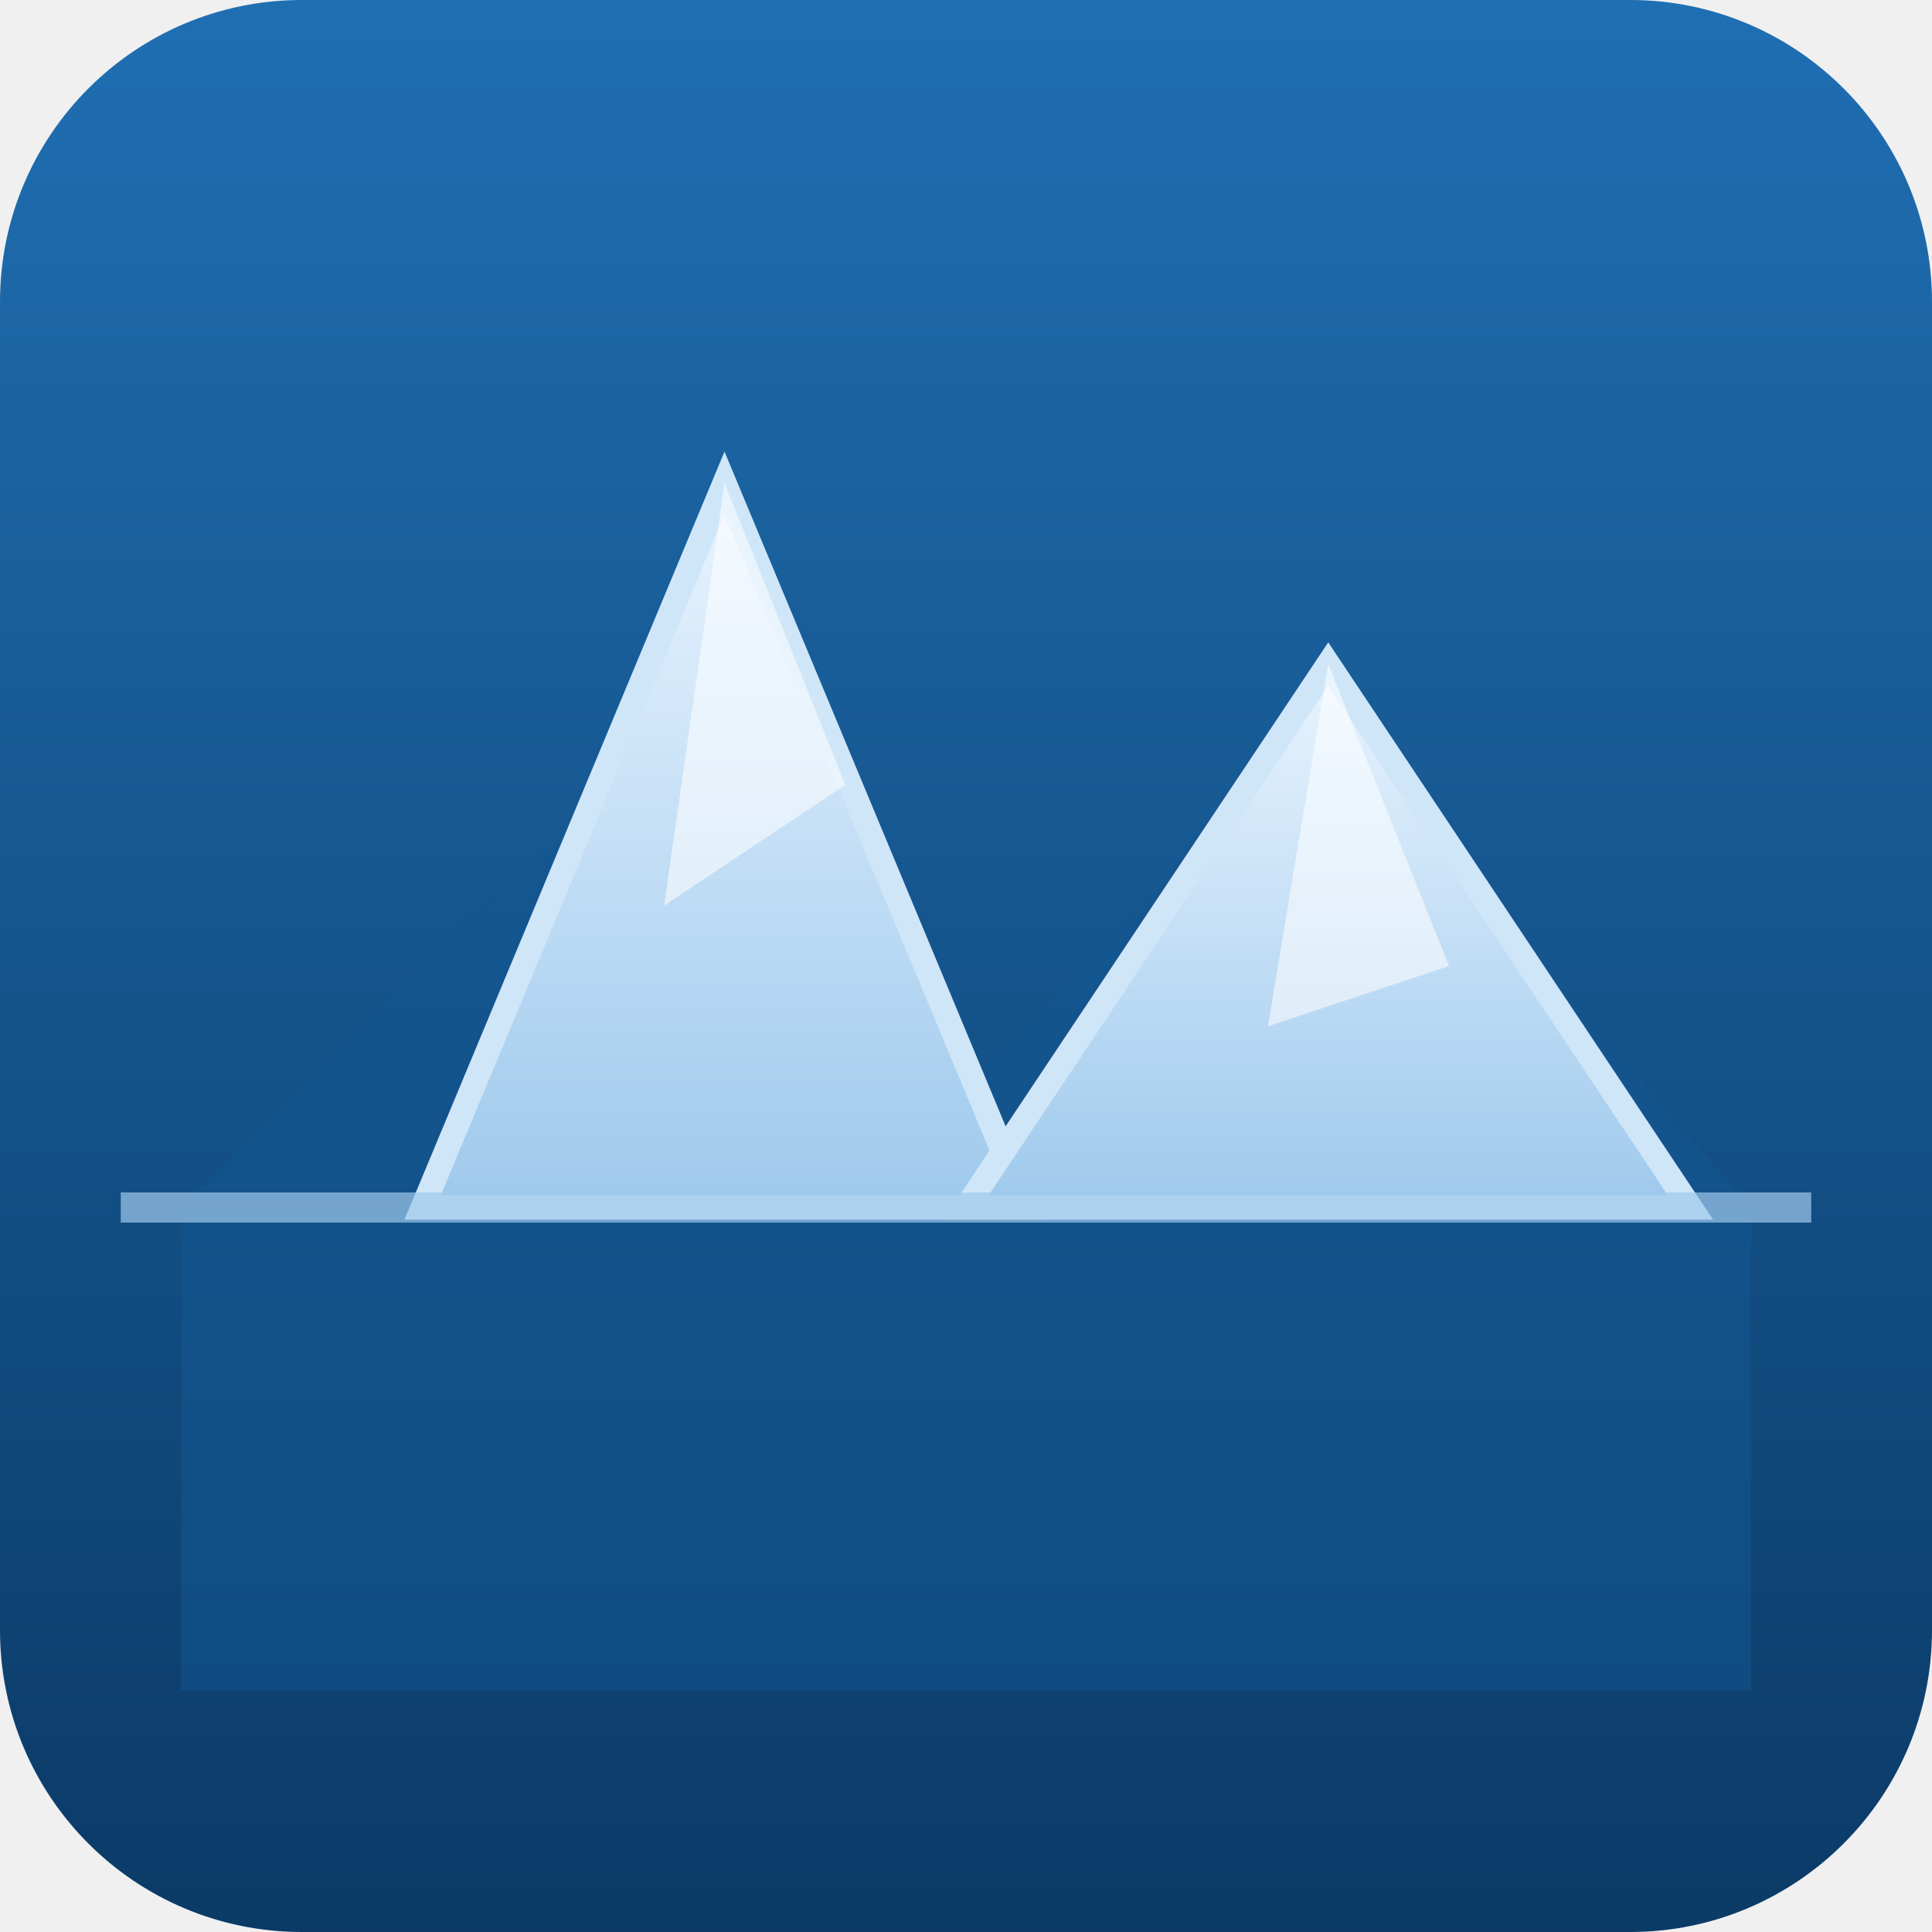
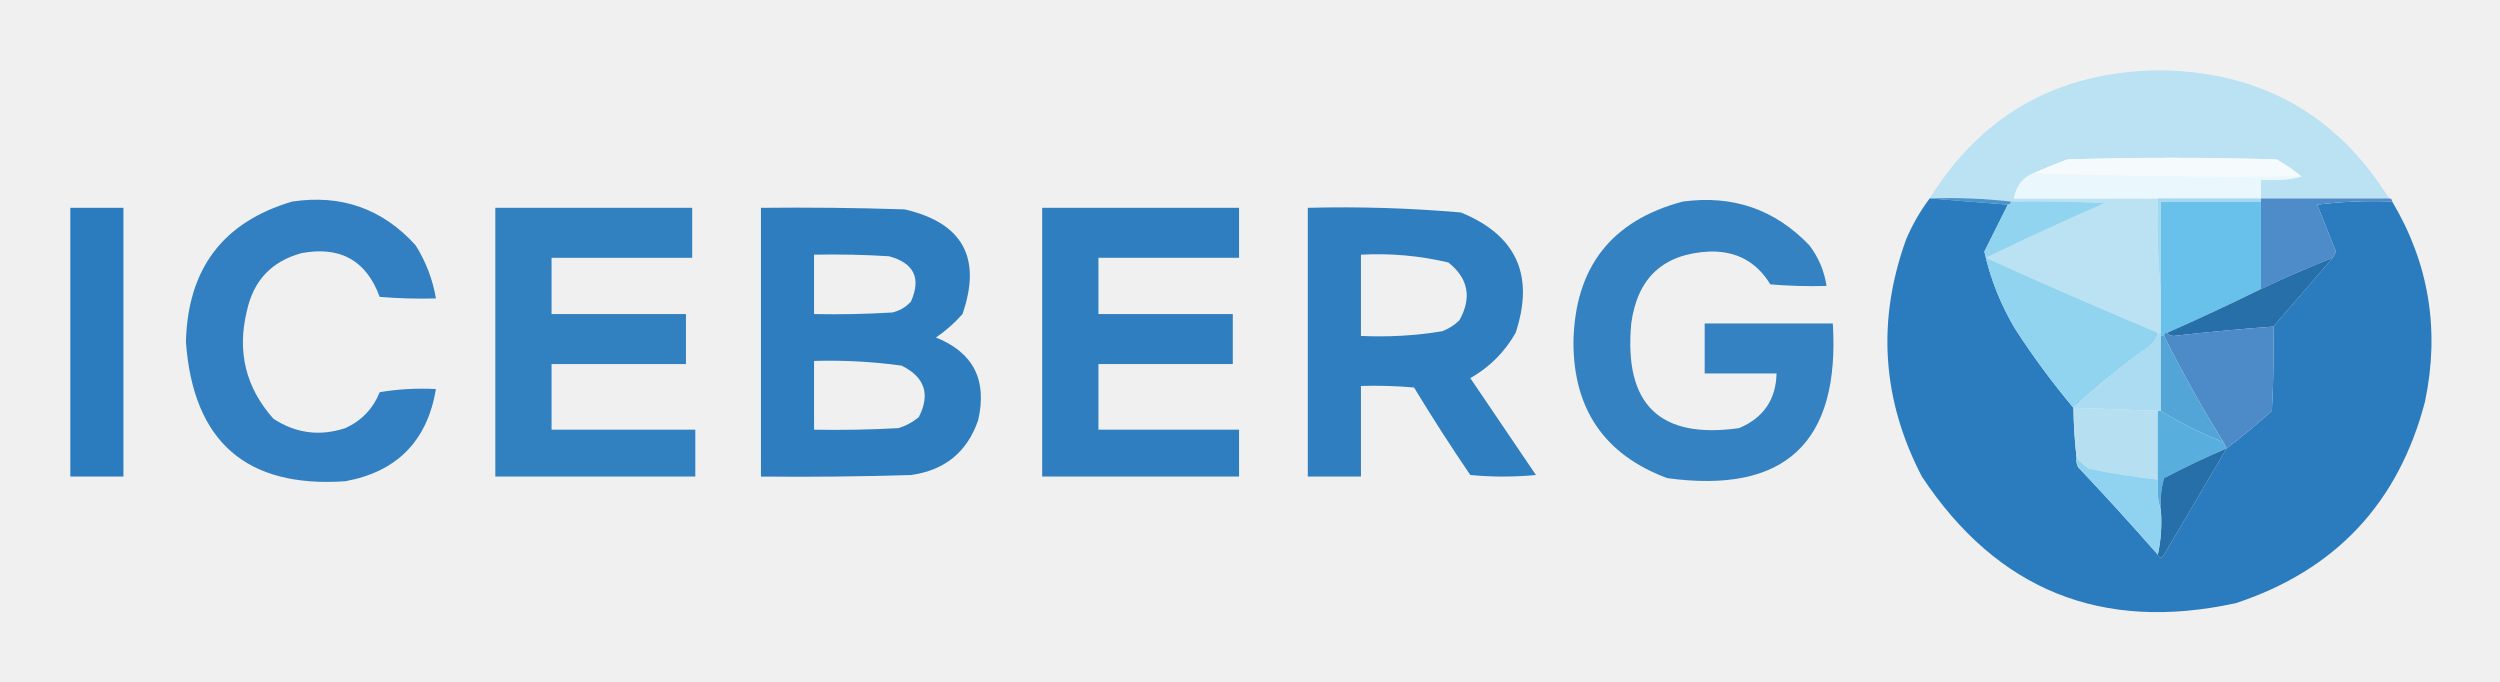
- <svg xmlns="http://www.w3.org/2000/svg" viewBox="0 0 64 64" role="img" aria-label="Apache Iceberg">
-   <defs>
-     <linearGradient id="ice-water" x1="0" y1="1" x2="0" y2="0">
-       <stop offset="0%" stop-color="#0b3a66" />
-       <stop offset="100%" stop-color="#1f6fb3" />
-     </linearGradient>
-     <linearGradient id="ice-berg" x1="0" y1="0" x2="0" y2="1">
-       <stop offset="0%" stop-color="#e9f4ff" />
-       <stop offset="100%" stop-color="#9ec9ec" />
-     </linearGradient>
-   </defs>
-   <rect width="64" height="64" rx="10" fill="url(#ice-water)" />
-   <polygon points="6,40 18,28 30,38 44,24 58,40 58,56 6,56" fill="#13558f" opacity="0.55" />
-   <polygon points="14,40 24,16 34,40" fill="url(#ice-berg)" stroke="#cfe6f8" stroke-width="0.8" />
-   <polygon points="32,40 44,22 56,40" fill="url(#ice-berg)" stroke="#cfe6f8" stroke-width="0.8" />
-   <polygon points="24,16 28,26 22,30" fill="#ffffff" opacity="0.55" />
-   <polygon points="44,22 48,32 42,34" fill="#ffffff" opacity="0.55" />
-   <line x1="4" y1="40" x2="60" y2="40" stroke="#9ec9ec" stroke-width="1" opacity="0.7" />
+ <svg xmlns="http://www.w3.org/2000/svg" version="1.1" width="800px" height="218px" style="shape-rendering:geometricPrecision; text-rendering:geometricPrecision; image-rendering:optimizeQuality; fill-rule:evenodd; clip-rule:evenodd">
+   <g>
+     <path style="opacity:0.973" fill="#b8e1f3" d="M 764.5,63.5 C 750.833,63.5 737.167,63.5 723.5,63.5C 723.5,61.5 723.5,59.5 723.5,57.5C 728.607,57.834 732.94,57.501 736.5,56.5C 734.073,54.442 731.407,52.609 728.5,51C 706.167,50.333 683.833,50.333 661.5,51C 657.764,52.41 654.098,53.91 650.5,55.5C 647.053,57.054 645.053,59.721 644.5,63.5C 659.833,63.5 675.167,63.5 690.5,63.5C 690.173,73.681 690.506,83.681 691.5,93.5C 691.5,97.833 691.5,102.167 691.5,106.5C 691.167,106.5 690.833,106.5 690.5,106.5C 672.032,98.765 653.699,90.765 635.5,82.5C 648.016,76.409 660.683,70.576 673.5,65C 663.506,64.5 653.506,64.334 643.5,64.5C 635.016,63.507 626.349,63.174 617.5,63.5C 634.269,36.52 658.769,22.854 691,22.5C 723.231,22.854 747.731,36.52 764.5,63.5 Z" />
+   </g>
+   <g>
+     <path style="opacity:1" fill="#f5fafd" d="M 736.5,56.5 C 707.662,56.831 678.995,56.498 650.5,55.5C 654.098,53.91 657.764,52.41 661.5,51C 683.833,50.333 706.167,50.333 728.5,51C 731.407,52.609 734.073,54.442 736.5,56.5 Z" />
+   </g>
+   <g>
+     <path style="opacity:1" fill="#eaf7fd" d="M 650.5,55.5 C 678.995,56.498 707.662,56.831 736.5,56.5C 732.94,57.501 728.607,57.834 723.5,57.5C 723.5,59.5 723.5,61.5 723.5,63.5C 712.5,63.5 701.5,63.5 690.5,63.5C 675.167,63.5 659.833,63.5 644.5,63.5C 645.053,59.721 647.053,57.054 650.5,55.5 Z" />
+   </g>
+   <g>
+     <path style="opacity:1" fill="#4b94cb" d="M 617.5,63.5 C 626.349,63.174 635.016,63.507 643.5,64.5C 643.5,65.167 643.167,65.5 642.5,65.5C 634.167,64.833 625.833,64.167 617.5,63.5 Z" />
+   </g>
+   <g>
+     <path style="opacity:0.943" fill="#277abe" d="M 93.5,64.5 C 109.262,62.141 122.429,66.808 133,78.5C 136.303,83.766 138.47,89.433 139.5,95.5C 133.491,95.666 127.491,95.499 121.5,95C 117.224,83.356 108.89,78.69 96.5,81C 86.944,83.592 81.11,89.759 79,99.5C 75.812,112.574 78.645,124.074 87.5,134C 94.635,138.68 102.302,139.68 110.5,137C 115.697,134.637 119.363,130.803 121.5,125.5C 127.463,124.504 133.463,124.171 139.5,124.5C 136.714,141.119 127.048,150.952 110.5,154C 78.839,156.182 61.839,141.349 59.5,109.5C 60.03,86.026 71.363,71.026 93.5,64.5 Z" />
+   </g>
+   <g>
+     <path style="opacity:0.933" fill="#277abe" d="M 538.5,64.5 C 554.494,62.33 567.994,66.996 579,78.5C 581.937,82.374 583.771,86.707 584.5,91.5C 578.491,91.666 572.491,91.499 566.5,91C 562.094,83.744 555.594,80.244 547,80.5C 532.301,81.198 523.968,88.864 522,103.5C 519.598,129.436 531.098,140.602 556.5,137C 564.296,133.714 568.296,127.881 568.5,119.5C 560.833,119.5 553.167,119.5 545.5,119.5C 545.5,114.167 545.5,108.833 545.5,103.5C 559.167,103.5 572.833,103.5 586.5,103.5C 588.848,141.656 571.182,158.156 533.5,153C 513.502,145.533 503.502,131.033 503.5,109.5C 503.94,85.566 515.606,70.566 538.5,64.5 Z" />
+   </g>
+   <g>
+     <path style="opacity:0.985" fill="#277abe" d="M 617.5,63.5 C 625.833,64.167 634.167,64.833 642.5,65.5C 640.013,70.473 637.513,75.473 635,80.5C 636.926,89.255 640.26,97.588 645,105.5C 650.7,114.257 656.867,122.591 663.5,130.5C 663.569,135.854 663.902,141.187 664.5,146.5C 664.351,147.552 664.517,148.552 665,149.5C 673.707,158.704 682.207,168.037 690.5,177.5C 691.077,178.773 691.743,178.773 692.5,177.5C 699.178,166.139 705.845,154.806 712.5,143.5C 717.46,139.712 722.293,135.712 727,131.5C 727.5,122.506 727.666,113.506 727.5,104.5C 733.833,97.167 740.167,89.833 746.5,82.5C 746.804,81.85 747.137,81.183 747.5,80.5C 745.5,75.5 743.5,70.5 741.5,65.5C 749.472,64.502 757.472,64.169 765.5,64.5C 777.293,84.321 780.793,105.654 776,128.5C 767.539,160.962 747.372,182.462 715.5,193C 672.603,202.376 639.103,188.876 615,152.5C 602.206,127.892 600.539,102.559 610,76.5C 612.022,71.777 614.522,67.443 617.5,63.5 Z" />
+   </g>
+   <g>
+     <path style="opacity:1" fill="#68c1ea" d="M 723.5,64.5 C 723.5,73.833 723.5,83.167 723.5,92.5C 713.663,97.343 703.663,102.01 693.5,106.5C 692.833,106.5 692.5,106.833 692.5,107.5C 692.167,107.5 691.833,107.5 691.5,107.5C 691.5,107.167 691.5,106.833 691.5,106.5C 691.5,102.167 691.5,97.833 691.5,93.5C 691.5,83.833 691.5,74.167 691.5,64.5C 702.167,64.5 712.833,64.5 723.5,64.5 Z" />
+   </g>
+   <g>
+     <path style="opacity:1" fill="#4e8bc9" d="M 723.5,63.5 C 737.167,63.5 750.833,63.5 764.5,63.5C 765.167,63.5 765.5,63.833 765.5,64.5C 757.472,64.169 749.472,64.502 741.5,65.5C 743.5,70.5 745.5,75.5 747.5,80.5C 747.137,81.183 746.804,81.85 746.5,82.5C 738.712,85.561 731.045,88.894 723.5,92.5C 723.5,83.167 723.5,73.833 723.5,64.5C 723.5,64.167 723.5,63.833 723.5,63.5 Z" />
+   </g>
+   <g>
+     <path style="opacity:0.982" fill="#277abe" d="M 22.5,66.5 C 28.167,66.5 33.833,66.5 39.5,66.5C 39.5,95.167 39.5,123.833 39.5,152.5C 33.833,152.5 28.167,152.5 22.5,152.5C 22.5,123.833 22.5,95.167 22.5,66.5 Z" />
+   </g>
+   <g>
+     <path style="opacity:0.949" fill="#277abe" d="M 158.5,66.5 C 179.5,66.5 200.5,66.5 221.5,66.5C 221.5,71.833 221.5,77.167 221.5,82.5C 206.5,82.5 191.5,82.5 176.5,82.5C 176.5,88.5 176.5,94.5 176.5,100.5C 190.833,100.5 205.167,100.5 219.5,100.5C 219.5,105.833 219.5,111.167 219.5,116.5C 205.167,116.5 190.833,116.5 176.5,116.5C 176.5,123.5 176.5,130.5 176.5,137.5C 191.833,137.5 207.167,137.5 222.5,137.5C 222.5,142.5 222.5,147.5 222.5,152.5C 201.167,152.5 179.833,152.5 158.5,152.5C 158.5,123.833 158.5,95.167 158.5,66.5 Z" />
+   </g>
+   <g>
+     <path style="opacity:0.963" fill="#277abe" d="M 243.5,66.5 C 258.837,66.333 274.17,66.5 289.5,67C 308.073,71.313 314.24,82.48 308,100.5C 305.463,103.372 302.63,105.872 299.5,108C 311.481,112.791 315.981,121.624 313,134.5C 309.463,144.697 302.296,150.53 291.5,152C 275.503,152.5 259.503,152.667 243.5,152.5C 243.5,123.833 243.5,95.167 243.5,66.5 Z M 260.5,81.5 C 268.507,81.334 276.507,81.5 284.5,82C 292.503,84.197 294.836,89.03 291.5,96.5C 289.869,98.297 287.869,99.464 285.5,100C 277.173,100.5 268.84,100.666 260.5,100.5C 260.5,94.167 260.5,87.833 260.5,81.5 Z M 260.5,115.5 C 269.879,115.224 279.212,115.724 288.5,117C 295.944,120.665 297.777,126.165 294,133.5C 292.065,135.102 289.899,136.269 287.5,137C 278.506,137.5 269.506,137.666 260.5,137.5C 260.5,130.167 260.5,122.833 260.5,115.5 Z" />
+   </g>
+   <g>
+     <path style="opacity:0.955" fill="#277abe" d="M 333.5,66.5 C 354.5,66.5 375.5,66.5 396.5,66.5C 396.5,71.833 396.5,77.167 396.5,82.5C 381.5,82.5 366.5,82.5 351.5,82.5C 351.5,88.5 351.5,94.5 351.5,100.5C 365.833,100.5 380.167,100.5 394.5,100.5C 394.5,105.833 394.5,111.167 394.5,116.5C 380.167,116.5 365.833,116.5 351.5,116.5C 351.5,123.5 351.5,130.5 351.5,137.5C 366.5,137.5 381.5,137.5 396.5,137.5C 396.5,142.5 396.5,147.5 396.5,152.5C 375.5,152.5 354.5,152.5 333.5,152.5C 333.5,123.833 333.5,95.167 333.5,66.5 Z" />
+   </g>
+   <g>
+     <path style="opacity:0.967" fill="#277abe" d="M 418.5,66.5 C 434.882,66.077 451.215,66.577 467.5,68C 485.266,75.268 491.099,88.101 485,106.5C 481.5,112.667 476.667,117.5 470.5,121C 477.5,131.333 484.5,141.667 491.5,152C 484.5,152.667 477.5,152.667 470.5,152C 464.251,142.837 458.251,133.503 452.5,124C 446.843,123.501 441.176,123.334 435.5,123.5C 435.5,133.167 435.5,142.833 435.5,152.5C 429.833,152.5 424.167,152.5 418.5,152.5C 418.5,123.833 418.5,95.167 418.5,66.5 Z M 435.5,81.5 C 444.975,80.989 454.309,81.823 463.5,84C 469.879,89.1 471.046,95.267 467,102.5C 465.421,104.041 463.587,105.208 461.5,106C 452.916,107.41 444.25,107.91 435.5,107.5C 435.5,98.833 435.5,90.167 435.5,81.5 Z" />
+   </g>
+   <g>
+     <path style="opacity:1" fill="#a2d8f1" d="M 690.5,63.5 C 701.5,63.5 712.5,63.5 723.5,63.5C 723.5,63.833 723.5,64.167 723.5,64.5C 712.833,64.5 702.167,64.5 691.5,64.5C 691.5,74.167 691.5,83.833 691.5,93.5C 690.506,83.681 690.173,73.681 690.5,63.5 Z" />
+   </g>
+   <g>
+     <path style="opacity:1" fill="#90d4f0" d="M 643.5,64.5 C 653.506,64.334 663.506,64.5 673.5,65C 660.683,70.576 648.016,76.409 635.5,82.5C 653.699,90.765 672.032,98.765 690.5,106.5C 690.141,108.371 689.141,109.871 687.5,111C 679.021,116.985 671.021,123.485 663.5,130.5C 656.867,122.591 650.7,114.257 645,105.5C 640.26,97.588 636.926,89.255 635,80.5C 637.513,75.473 640.013,70.473 642.5,65.5C 643.167,65.5 643.5,65.167 643.5,64.5 Z" />
+   </g>
+   <g>
+     <path style="opacity:1" fill="#266fa8" d="M 746.5,82.5 C 740.167,89.833 733.833,97.167 727.5,104.5C 716.812,105.28 706.145,106.28 695.5,107.5C 694.584,107.457 693.917,107.124 693.5,106.5C 703.663,102.01 713.663,97.343 723.5,92.5C 731.045,88.894 738.712,85.561 746.5,82.5 Z" />
+   </g>
+   <g>
+     <path style="opacity:1" fill="#4d8ac8" d="M 727.5,104.5 C 727.666,113.506 727.5,122.506 727,131.5C 722.293,135.712 717.46,139.712 712.5,143.5C 712.167,142.833 711.833,142.167 711.5,141.5C 704.628,130.419 698.295,119.086 692.5,107.5C 692.5,106.833 692.833,106.5 693.5,106.5C 693.917,107.124 694.584,107.457 695.5,107.5C 706.145,106.28 716.812,105.28 727.5,104.5 Z" />
+   </g>
+   <g>
+     <path style="opacity:1" fill="#abdcf1" d="M 690.5,106.5 C 690.833,106.5 691.167,106.5 691.5,106.5C 691.5,106.833 691.5,107.167 691.5,107.5C 691.5,115.5 691.5,123.5 691.5,131.5C 691.167,131.5 690.833,131.5 690.5,131.5C 681.502,131.119 672.502,130.786 663.5,130.5C 671.021,123.485 679.021,116.985 687.5,111C 689.141,109.871 690.141,108.371 690.5,106.5 Z" />
+   </g>
+   <g>
+     <path style="opacity:1" fill="#54a5d7" d="M 691.5,107.5 C 691.833,107.5 692.167,107.5 692.5,107.5C 698.295,119.086 704.628,130.419 711.5,141.5C 704.456,138.721 697.789,135.388 691.5,131.5C 691.5,123.5 691.5,115.5 691.5,107.5 Z" />
+   </g>
+   <g>
+     <path style="opacity:1" fill="#b6e0f2" d="M 663.5,130.5 C 672.502,130.786 681.502,131.119 690.5,131.5C 690.5,138.833 690.5,146.167 690.5,153.5C 683.125,152.66 675.791,151.493 668.5,150C 666.973,148.968 665.64,147.801 664.5,146.5C 663.902,141.187 663.569,135.854 663.5,130.5 Z" />
+   </g>
+   <g>
+     <path style="opacity:1" fill="#58afde" d="M 690.5,131.5 C 690.833,131.5 691.167,131.5 691.5,131.5C 697.789,135.388 704.456,138.721 711.5,141.5C 711.833,142.167 712.167,142.833 712.5,143.5C 705.734,146.382 699.067,149.549 692.5,153C 691.544,156.394 691.211,159.894 691.5,163.5C 690.521,160.375 690.187,157.042 690.5,153.5C 690.5,146.167 690.5,138.833 690.5,131.5 Z" />
+   </g>
+   <g>
+     <path style="opacity:1" fill="#266fa8" d="M 712.5,143.5 C 705.845,154.806 699.178,166.139 692.5,177.5C 691.743,178.773 691.077,178.773 690.5,177.5C 691.486,173.03 691.819,168.363 691.5,163.5C 691.211,159.894 691.544,156.394 692.5,153C 699.067,149.549 705.734,146.382 712.5,143.5 Z" />
+   </g>
+   <g>
+     <path style="opacity:1" fill="#8fd3f0" d="M 664.5,146.5 C 665.64,147.801 666.973,148.968 668.5,150C 675.791,151.493 683.125,152.66 690.5,153.5C 690.187,157.042 690.521,160.375 691.5,163.5C 691.819,168.363 691.486,173.03 690.5,177.5C 682.207,168.037 673.707,158.704 665,149.5C 664.517,148.552 664.351,147.552 664.5,146.5 Z" />
+   </g>
</svg>
